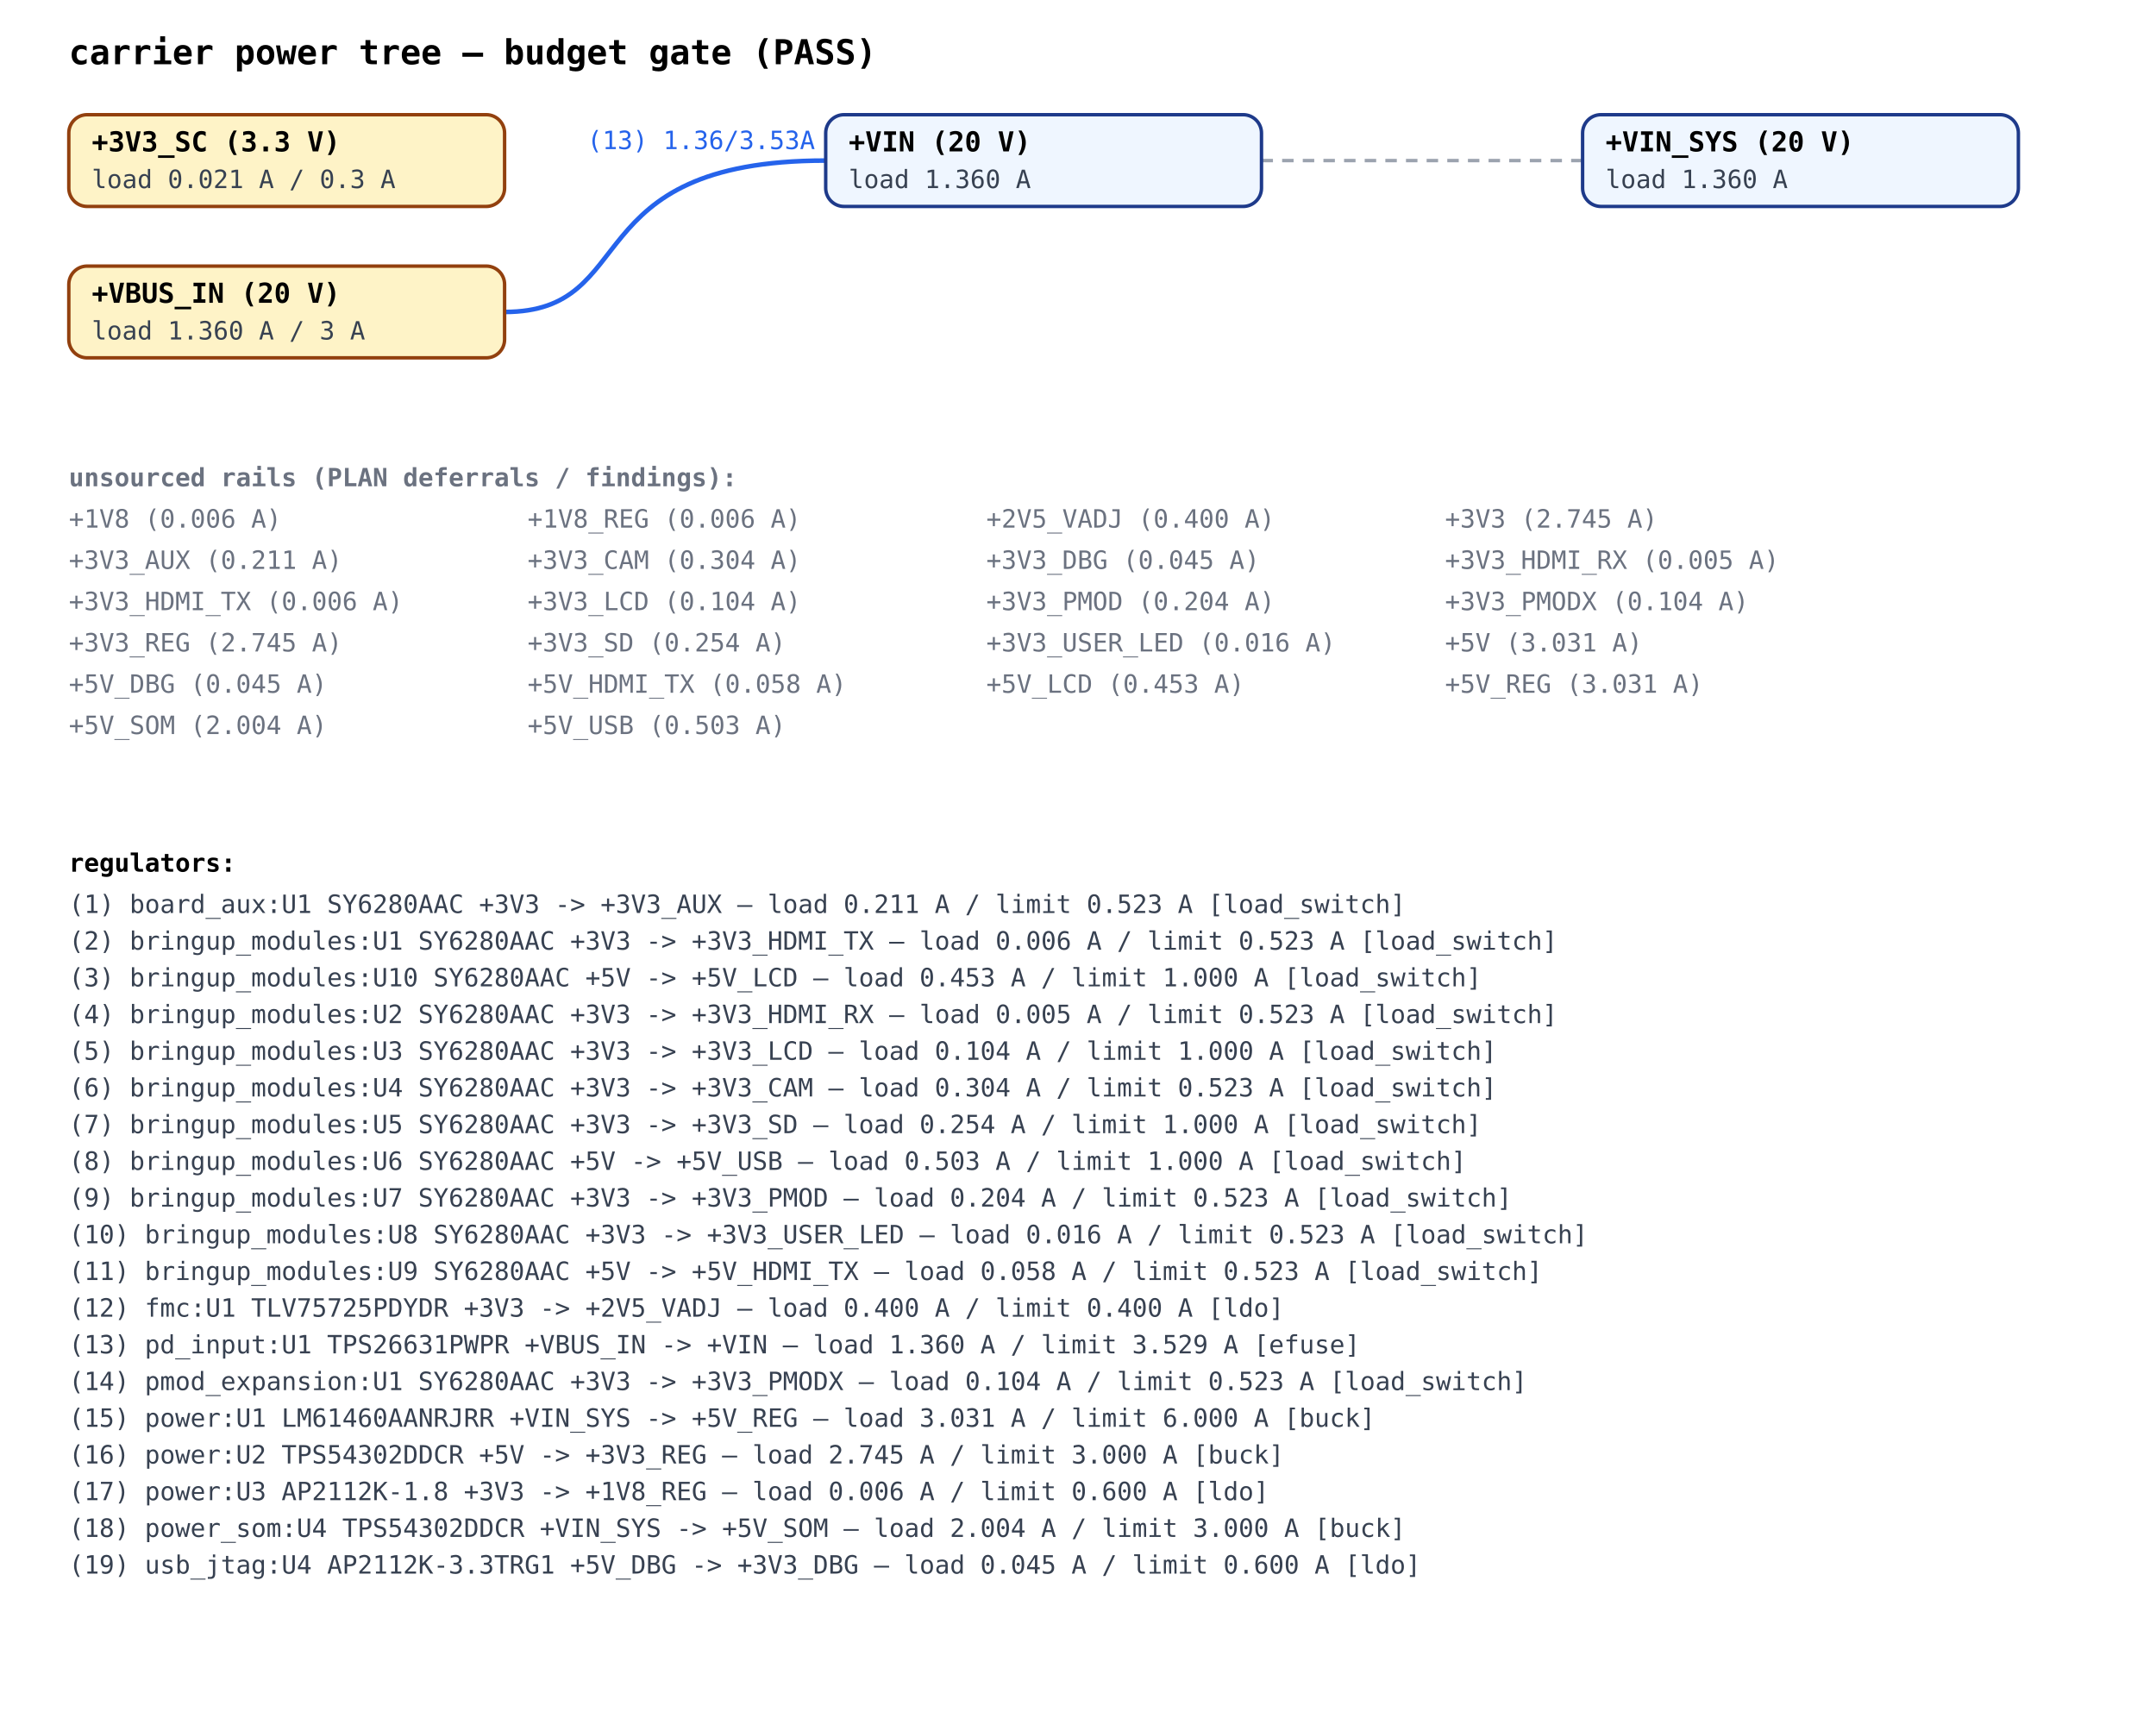
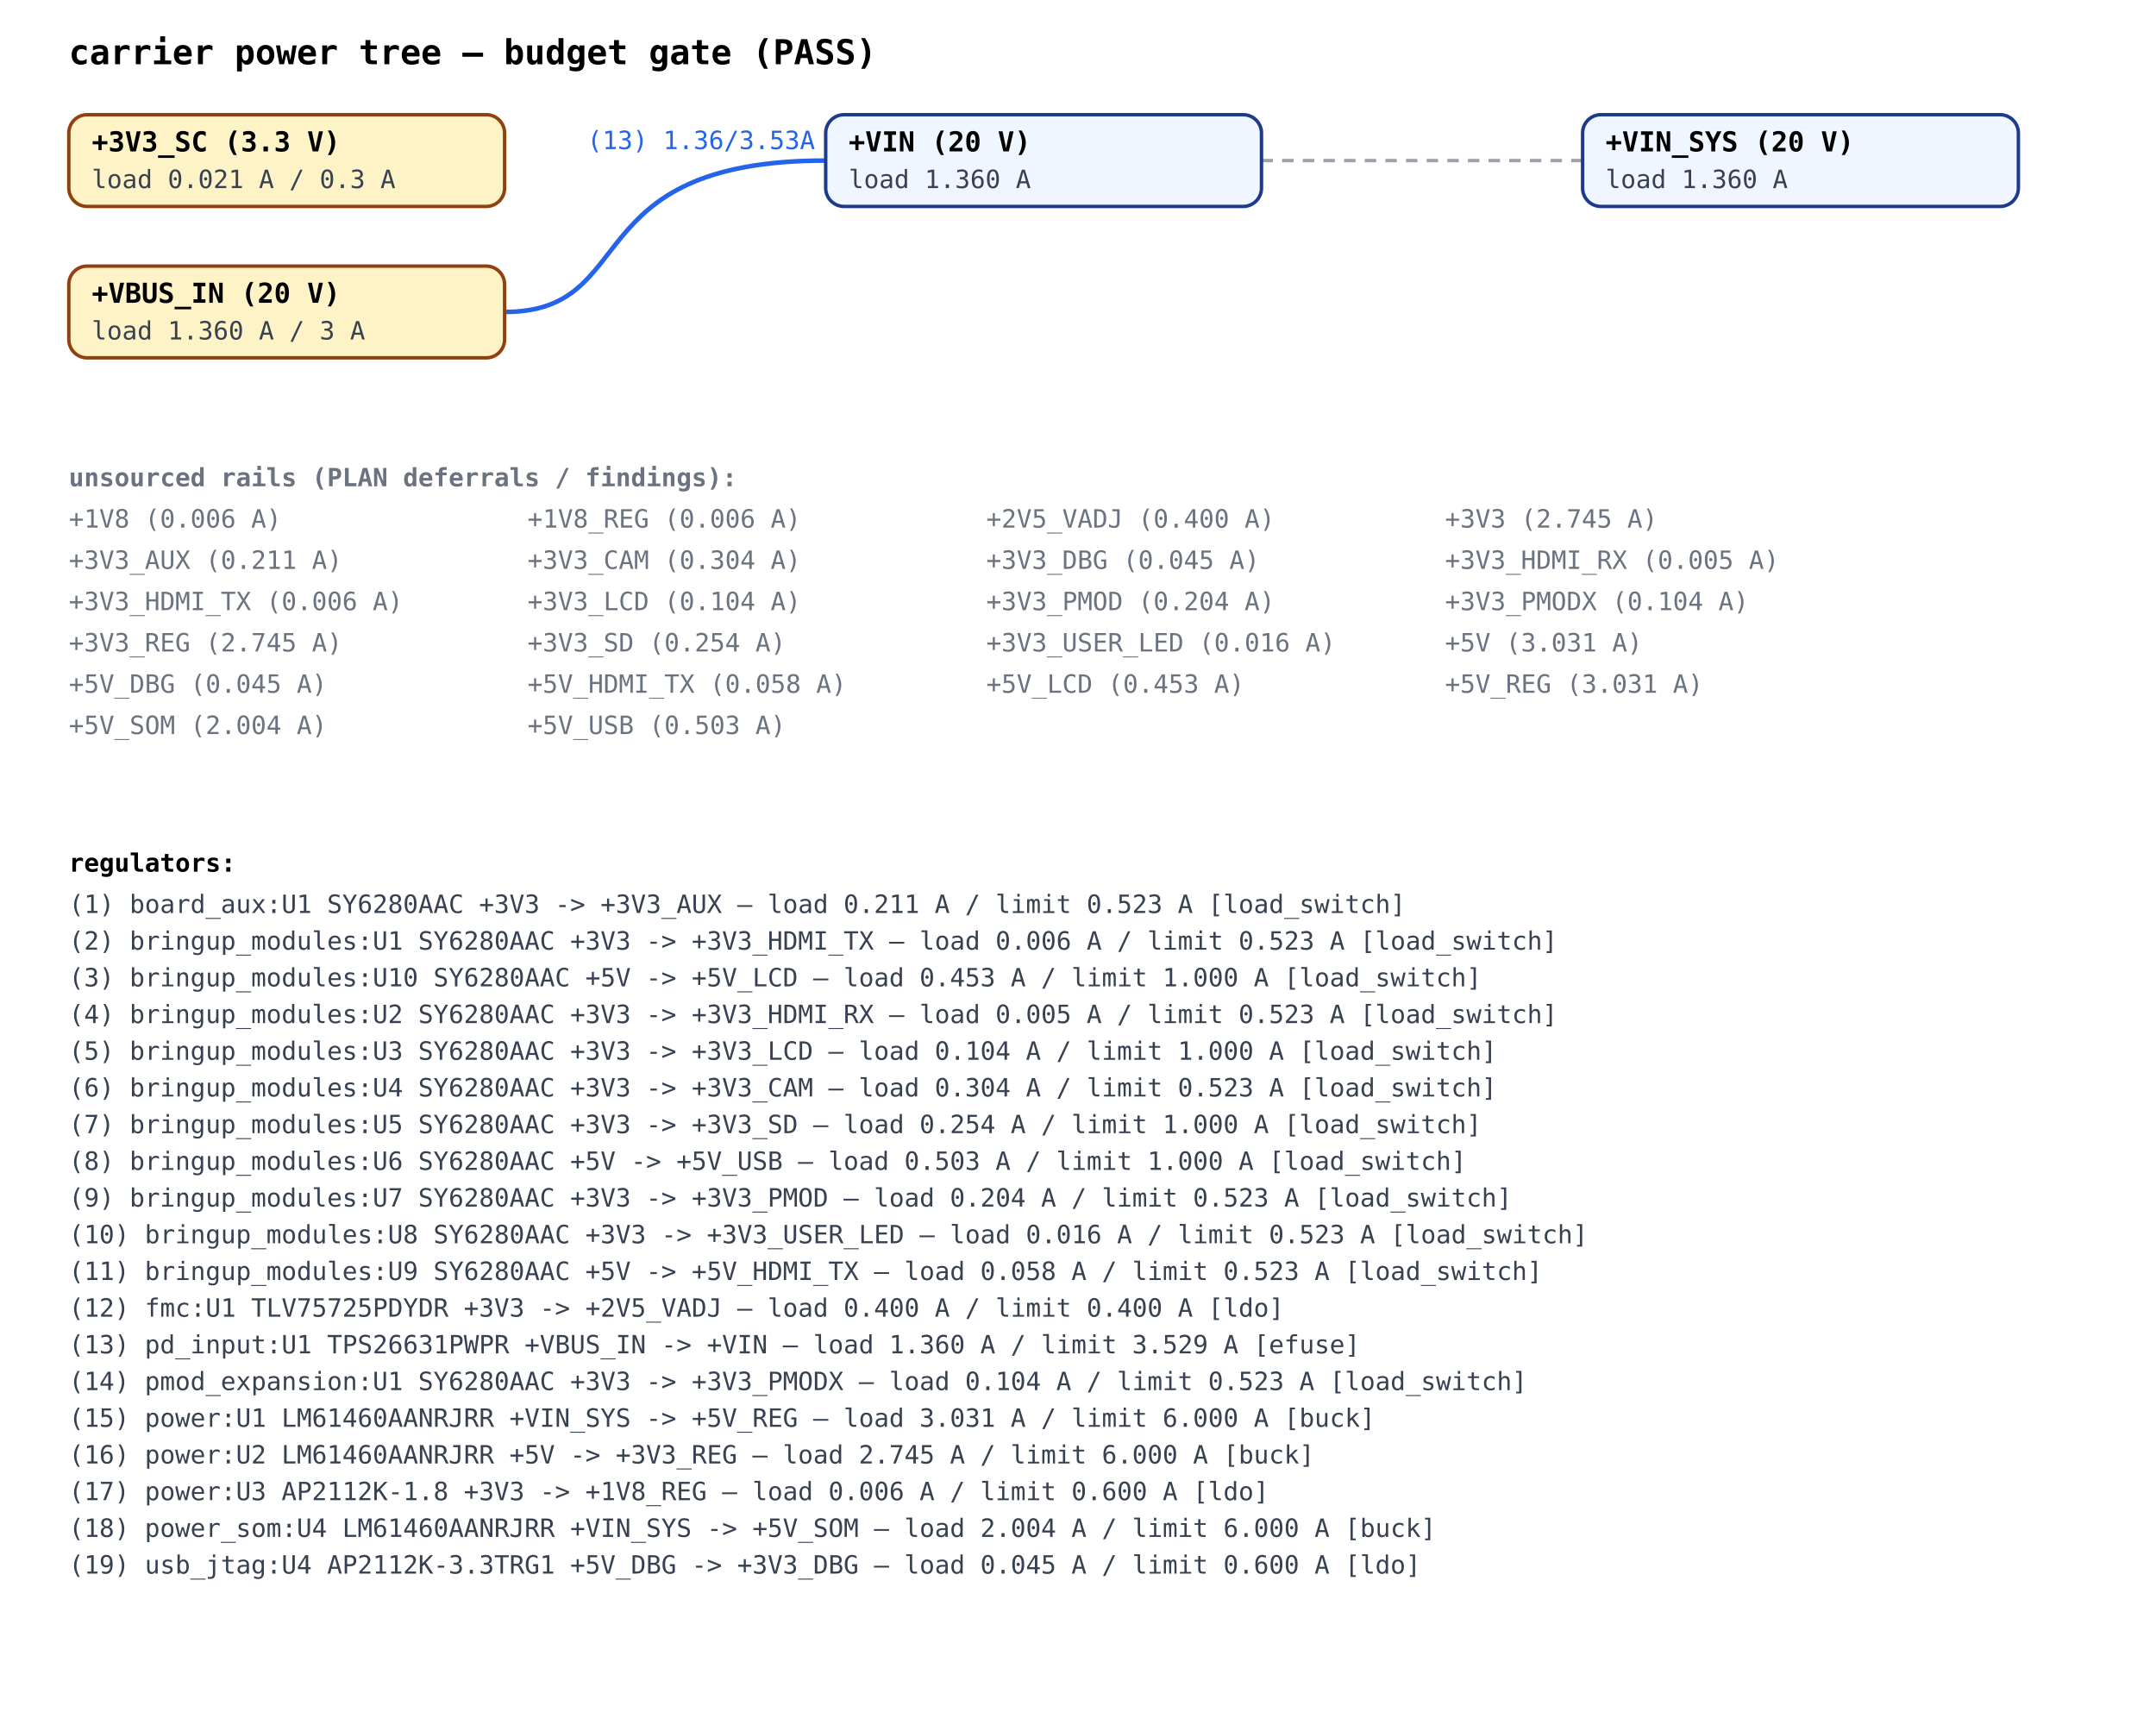
<svg xmlns="http://www.w3.org/2000/svg" viewBox="0 0 940 752" font-family="ui-monospace, SFMono-Regular, Menlo, monospace" font-size="11">
  <rect width="940" height="752" fill="white" />
  <text x="30" y="28" font-size="15" font-weight="bold">carrier power tree — budget gate (PASS)</text>
  <path d="M220,136 C280,136 250,70 360,70" fill="none" stroke="#2563eb" stroke-width="2" />
  <rect x="254" y="54" width="105" height="14" fill="white" fill-opacity="0.85" />
  <text x="256" y="65" fill="#2563eb">(13) 1.36/3.53A</text>
  <line x1="550" y1="70" x2="690" y2="70" stroke="#9ca3af" stroke-width="1.5" stroke-dasharray="5,4" />
  <rect x="30" y="50" width="190" height="40" rx="8" fill="#fef3c7" stroke="#92400e" stroke-width="1.5" />
  <text x="40" y="66" font-weight="bold" font-size="12">+3V3_SC (3.3 V)</text>
  <text x="40" y="82" fill="#374151">load 0.021 A / 0.3 A</text>
  <rect x="30" y="116" width="190" height="40" rx="8" fill="#fef3c7" stroke="#92400e" stroke-width="1.5" />
  <text x="40" y="132" font-weight="bold" font-size="12">+VBUS_IN (20 V)</text>
  <text x="40" y="148" fill="#374151">load 1.360 A / 3 A</text>
  <rect x="360" y="50" width="190" height="40" rx="8" fill="#eff6ff" stroke="#1e3a8a" stroke-width="1.5" />
  <text x="370" y="66" font-weight="bold" font-size="12">+VIN (20 V)</text>
  <text x="370" y="82" fill="#374151">load 1.360 A</text>
  <rect x="690" y="50" width="190" height="40" rx="8" fill="#eff6ff" stroke="#1e3a8a" stroke-width="1.5" />
  <text x="700" y="66" font-weight="bold" font-size="12">+VIN_SYS (20 V)</text>
  <text x="700" y="82" fill="#374151">load 1.360 A</text>
  <text x="30" y="212" font-weight="bold" fill="#6b7280">unsourced rails (PLAN deferrals / findings):</text>
  <text x="30" y="230" fill="#6b7280">+1V8 (0.006 A)</text>
  <text x="230" y="230" fill="#6b7280">+1V8_REG (0.006 A)</text>
  <text x="430" y="230" fill="#6b7280">+2V5_VADJ (0.400 A)</text>
  <text x="630" y="230" fill="#6b7280">+3V3 (2.745 A)</text>
  <text x="30" y="248" fill="#6b7280">+3V3_AUX (0.211 A)</text>
  <text x="230" y="248" fill="#6b7280">+3V3_CAM (0.304 A)</text>
  <text x="430" y="248" fill="#6b7280">+3V3_DBG (0.045 A)</text>
  <text x="630" y="248" fill="#6b7280">+3V3_HDMI_RX (0.005 A)</text>
  <text x="30" y="266" fill="#6b7280">+3V3_HDMI_TX (0.006 A)</text>
  <text x="230" y="266" fill="#6b7280">+3V3_LCD (0.104 A)</text>
  <text x="430" y="266" fill="#6b7280">+3V3_PMOD (0.204 A)</text>
  <text x="630" y="266" fill="#6b7280">+3V3_PMODX (0.104 A)</text>
  <text x="30" y="284" fill="#6b7280">+3V3_REG (2.745 A)</text>
  <text x="230" y="284" fill="#6b7280">+3V3_SD (0.254 A)</text>
  <text x="430" y="284" fill="#6b7280">+3V3_USER_LED (0.016 A)</text>
  <text x="630" y="284" fill="#6b7280">+5V (3.031 A)</text>
  <text x="30" y="302" fill="#6b7280">+5V_DBG (0.045 A)</text>
  <text x="230" y="302" fill="#6b7280">+5V_HDMI_TX (0.058 A)</text>
  <text x="430" y="302" fill="#6b7280">+5V_LCD (0.453 A)</text>
  <text x="630" y="302" fill="#6b7280">+5V_REG (3.031 A)</text>
  <text x="30" y="320" fill="#6b7280">+5V_SOM (2.004 A)</text>
  <text x="230" y="320" fill="#6b7280">+5V_USB (0.503 A)</text>
  <text x="30" y="380" font-weight="bold">regulators:</text>
  <text x="30" y="398" fill="#374151">(1) board_aux:U1 SY6280AAC +3V3 -&gt; +3V3_AUX — load 0.211 A / limit 0.523 A [load_switch]</text>
  <text x="30" y="414" fill="#374151">(2) bringup_modules:U1 SY6280AAC +3V3 -&gt; +3V3_HDMI_TX — load 0.006 A / limit 0.523 A [load_switch]</text>
  <text x="30" y="430" fill="#374151">(3) bringup_modules:U10 SY6280AAC +5V -&gt; +5V_LCD — load 0.453 A / limit 1.000 A [load_switch]</text>
  <text x="30" y="446" fill="#374151">(4) bringup_modules:U2 SY6280AAC +3V3 -&gt; +3V3_HDMI_RX — load 0.005 A / limit 0.523 A [load_switch]</text>
  <text x="30" y="462" fill="#374151">(5) bringup_modules:U3 SY6280AAC +3V3 -&gt; +3V3_LCD — load 0.104 A / limit 1.000 A [load_switch]</text>
  <text x="30" y="478" fill="#374151">(6) bringup_modules:U4 SY6280AAC +3V3 -&gt; +3V3_CAM — load 0.304 A / limit 0.523 A [load_switch]</text>
  <text x="30" y="494" fill="#374151">(7) bringup_modules:U5 SY6280AAC +3V3 -&gt; +3V3_SD — load 0.254 A / limit 1.000 A [load_switch]</text>
  <text x="30" y="510" fill="#374151">(8) bringup_modules:U6 SY6280AAC +5V -&gt; +5V_USB — load 0.503 A / limit 1.000 A [load_switch]</text>
  <text x="30" y="526" fill="#374151">(9) bringup_modules:U7 SY6280AAC +3V3 -&gt; +3V3_PMOD — load 0.204 A / limit 0.523 A [load_switch]</text>
  <text x="30" y="542" fill="#374151">(10) bringup_modules:U8 SY6280AAC +3V3 -&gt; +3V3_USER_LED — load 0.016 A / limit 0.523 A [load_switch]</text>
  <text x="30" y="558" fill="#374151">(11) bringup_modules:U9 SY6280AAC +5V -&gt; +5V_HDMI_TX — load 0.058 A / limit 0.523 A [load_switch]</text>
  <text x="30" y="574" fill="#374151">(12) fmc:U1 TLV75725PDYDR +3V3 -&gt; +2V5_VADJ — load 0.400 A / limit 0.400 A [ldo]</text>
  <text x="30" y="590" fill="#374151">(13) pd_input:U1 TPS26631PWPR +VBUS_IN -&gt; +VIN — load 1.360 A / limit 3.529 A [efuse]</text>
  <text x="30" y="606" fill="#374151">(14) pmod_expansion:U1 SY6280AAC +3V3 -&gt; +3V3_PMODX — load 0.104 A / limit 0.523 A [load_switch]</text>
  <text x="30" y="622" fill="#374151">(15) power:U1 LM61460AANRJRR +VIN_SYS -&gt; +5V_REG — load 3.031 A / limit 6.000 A [buck]</text>
-   <text x="30" y="638" fill="#374151">(16) power:U2 TPS54302DDCR +5V -&gt; +3V3_REG — load 2.745 A / limit 3.000 A [buck]</text>
+   <text x="30" y="638" fill="#374151">(16) power:U2 LM61460AANRJRR +5V -&gt; +3V3_REG — load 2.745 A / limit 6.000 A [buck]</text>
  <text x="30" y="654" fill="#374151">(17) power:U3 AP2112K-1.8 +3V3 -&gt; +1V8_REG — load 0.006 A / limit 0.600 A [ldo]</text>
-   <text x="30" y="670" fill="#374151">(18) power_som:U4 TPS54302DDCR +VIN_SYS -&gt; +5V_SOM — load 2.004 A / limit 3.000 A [buck]</text>
+   <text x="30" y="670" fill="#374151">(18) power_som:U4 LM61460AANRJRR +VIN_SYS -&gt; +5V_SOM — load 2.004 A / limit 6.000 A [buck]</text>
  <text x="30" y="686" fill="#374151">(19) usb_jtag:U4 AP2112K-3.3TRG1 +5V_DBG -&gt; +3V3_DBG — load 0.045 A / limit 0.600 A [ldo]</text>
</svg>
